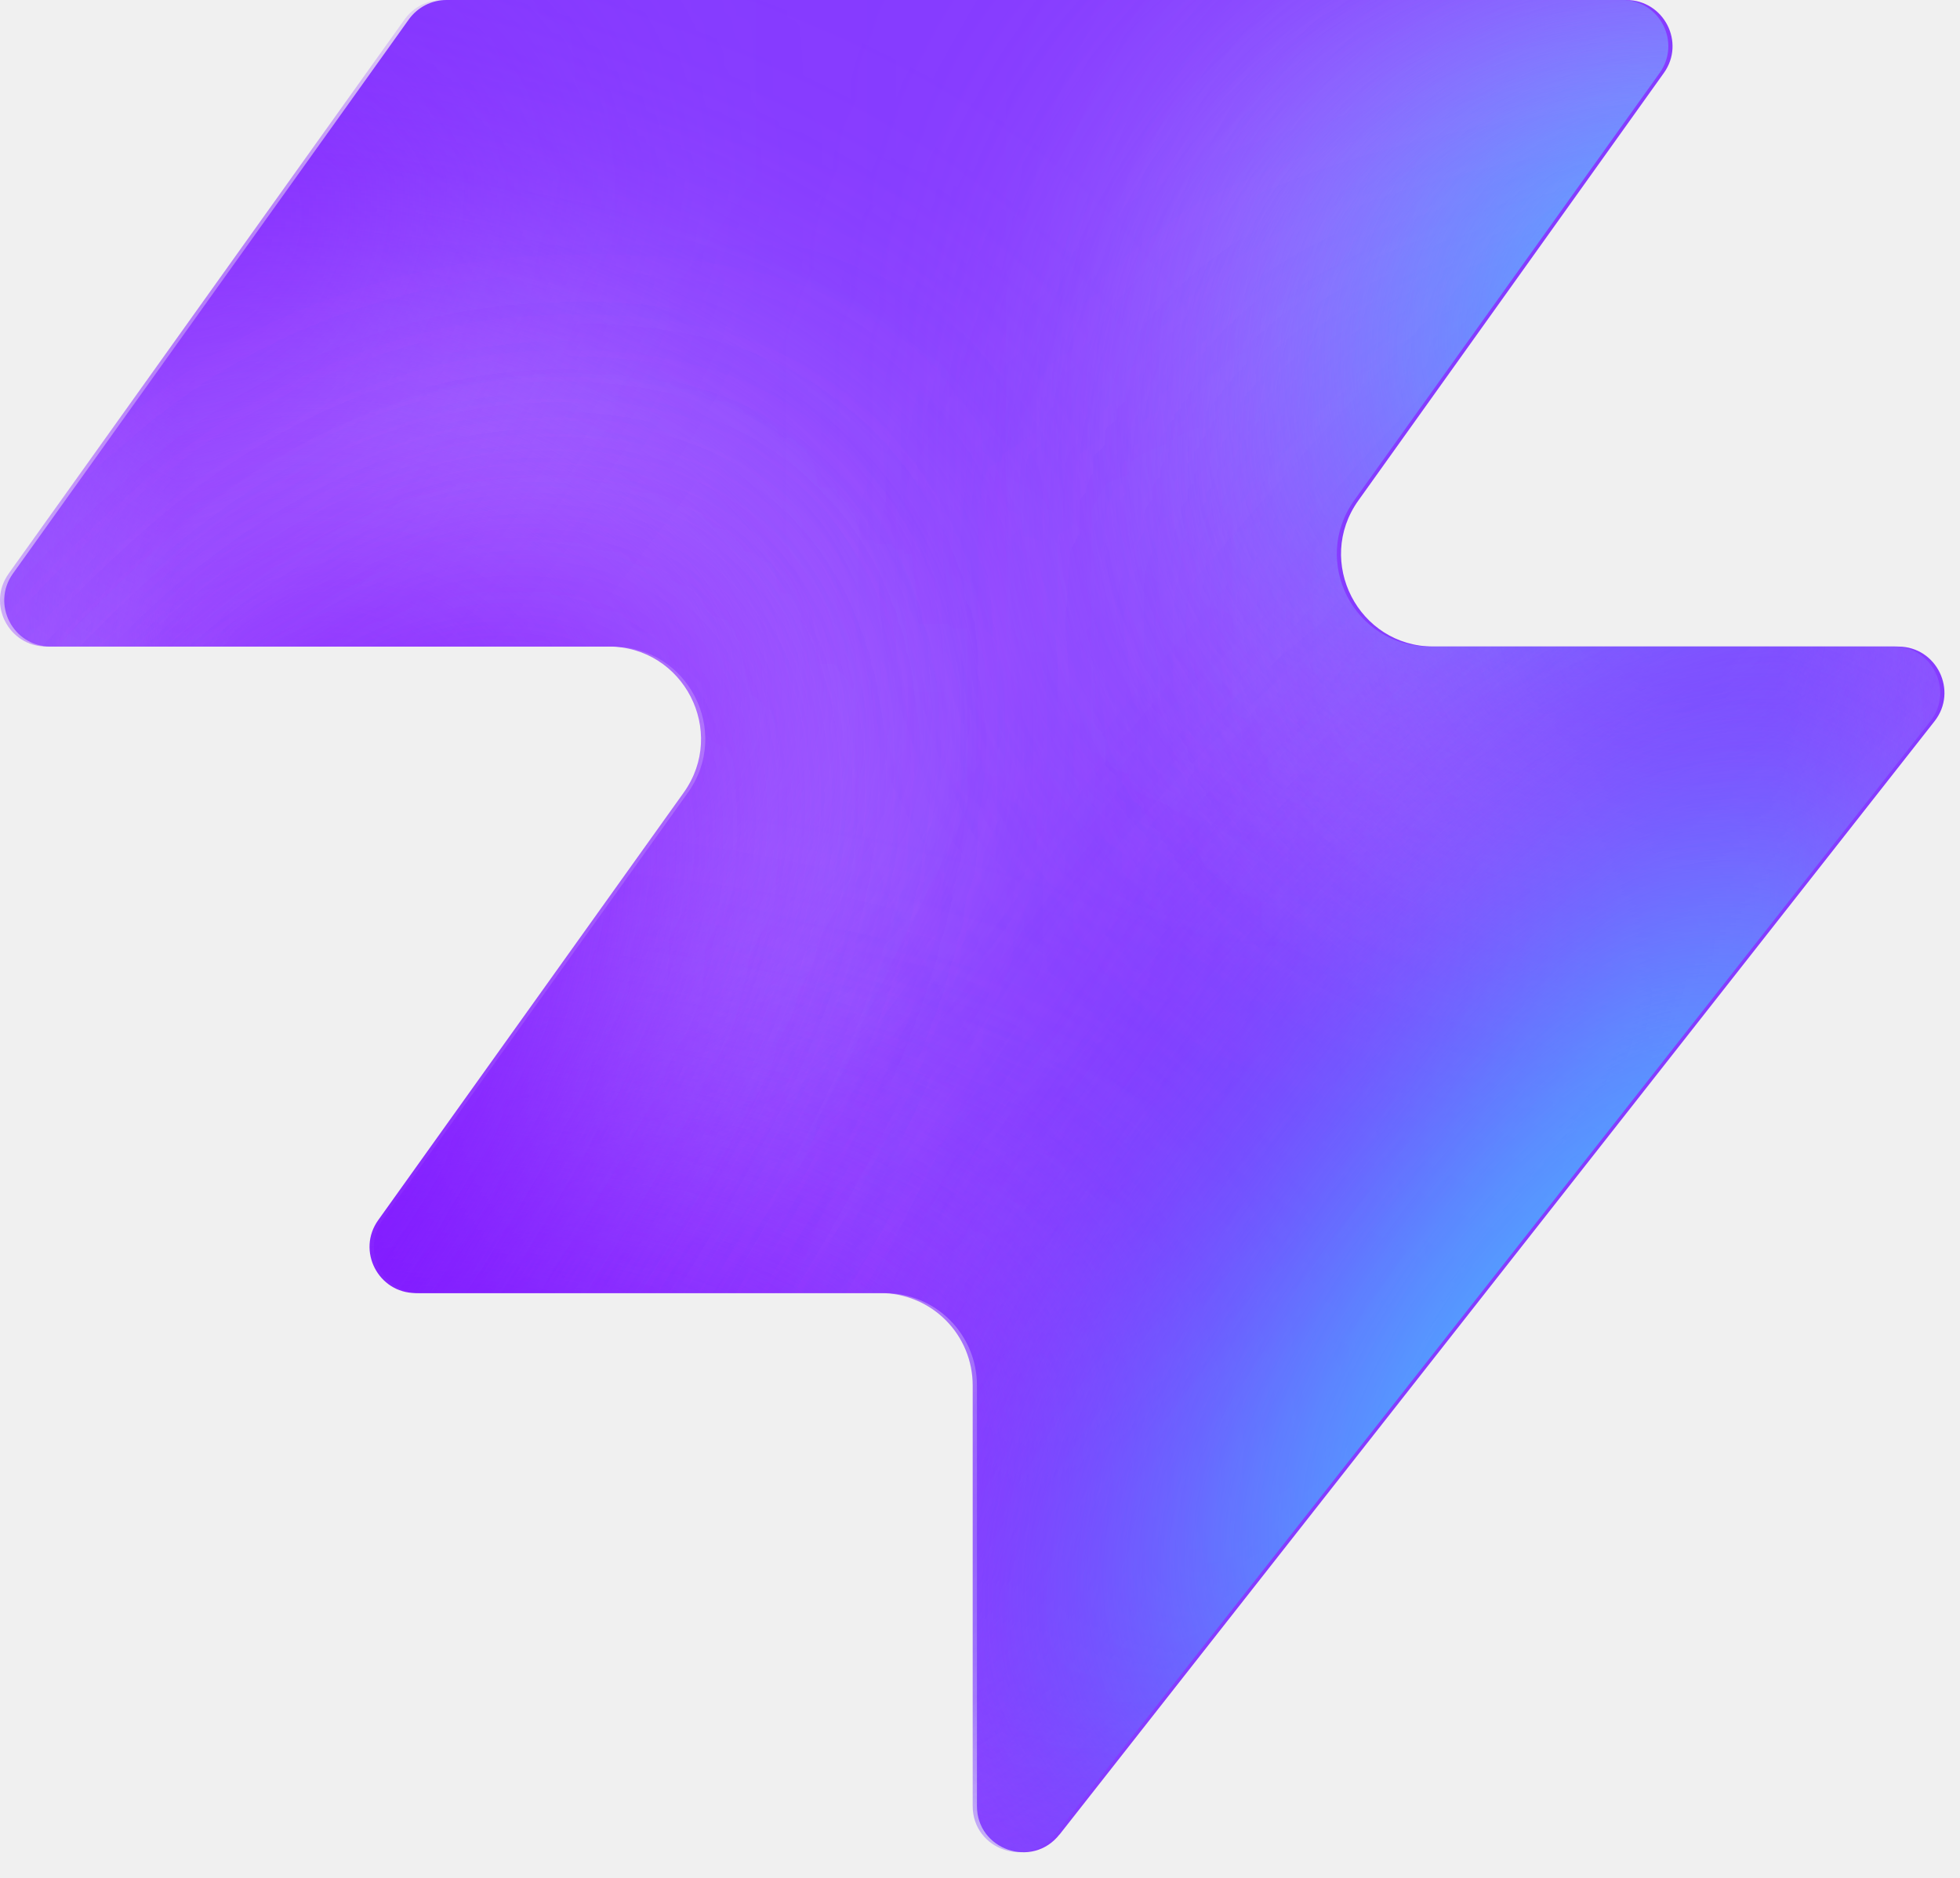
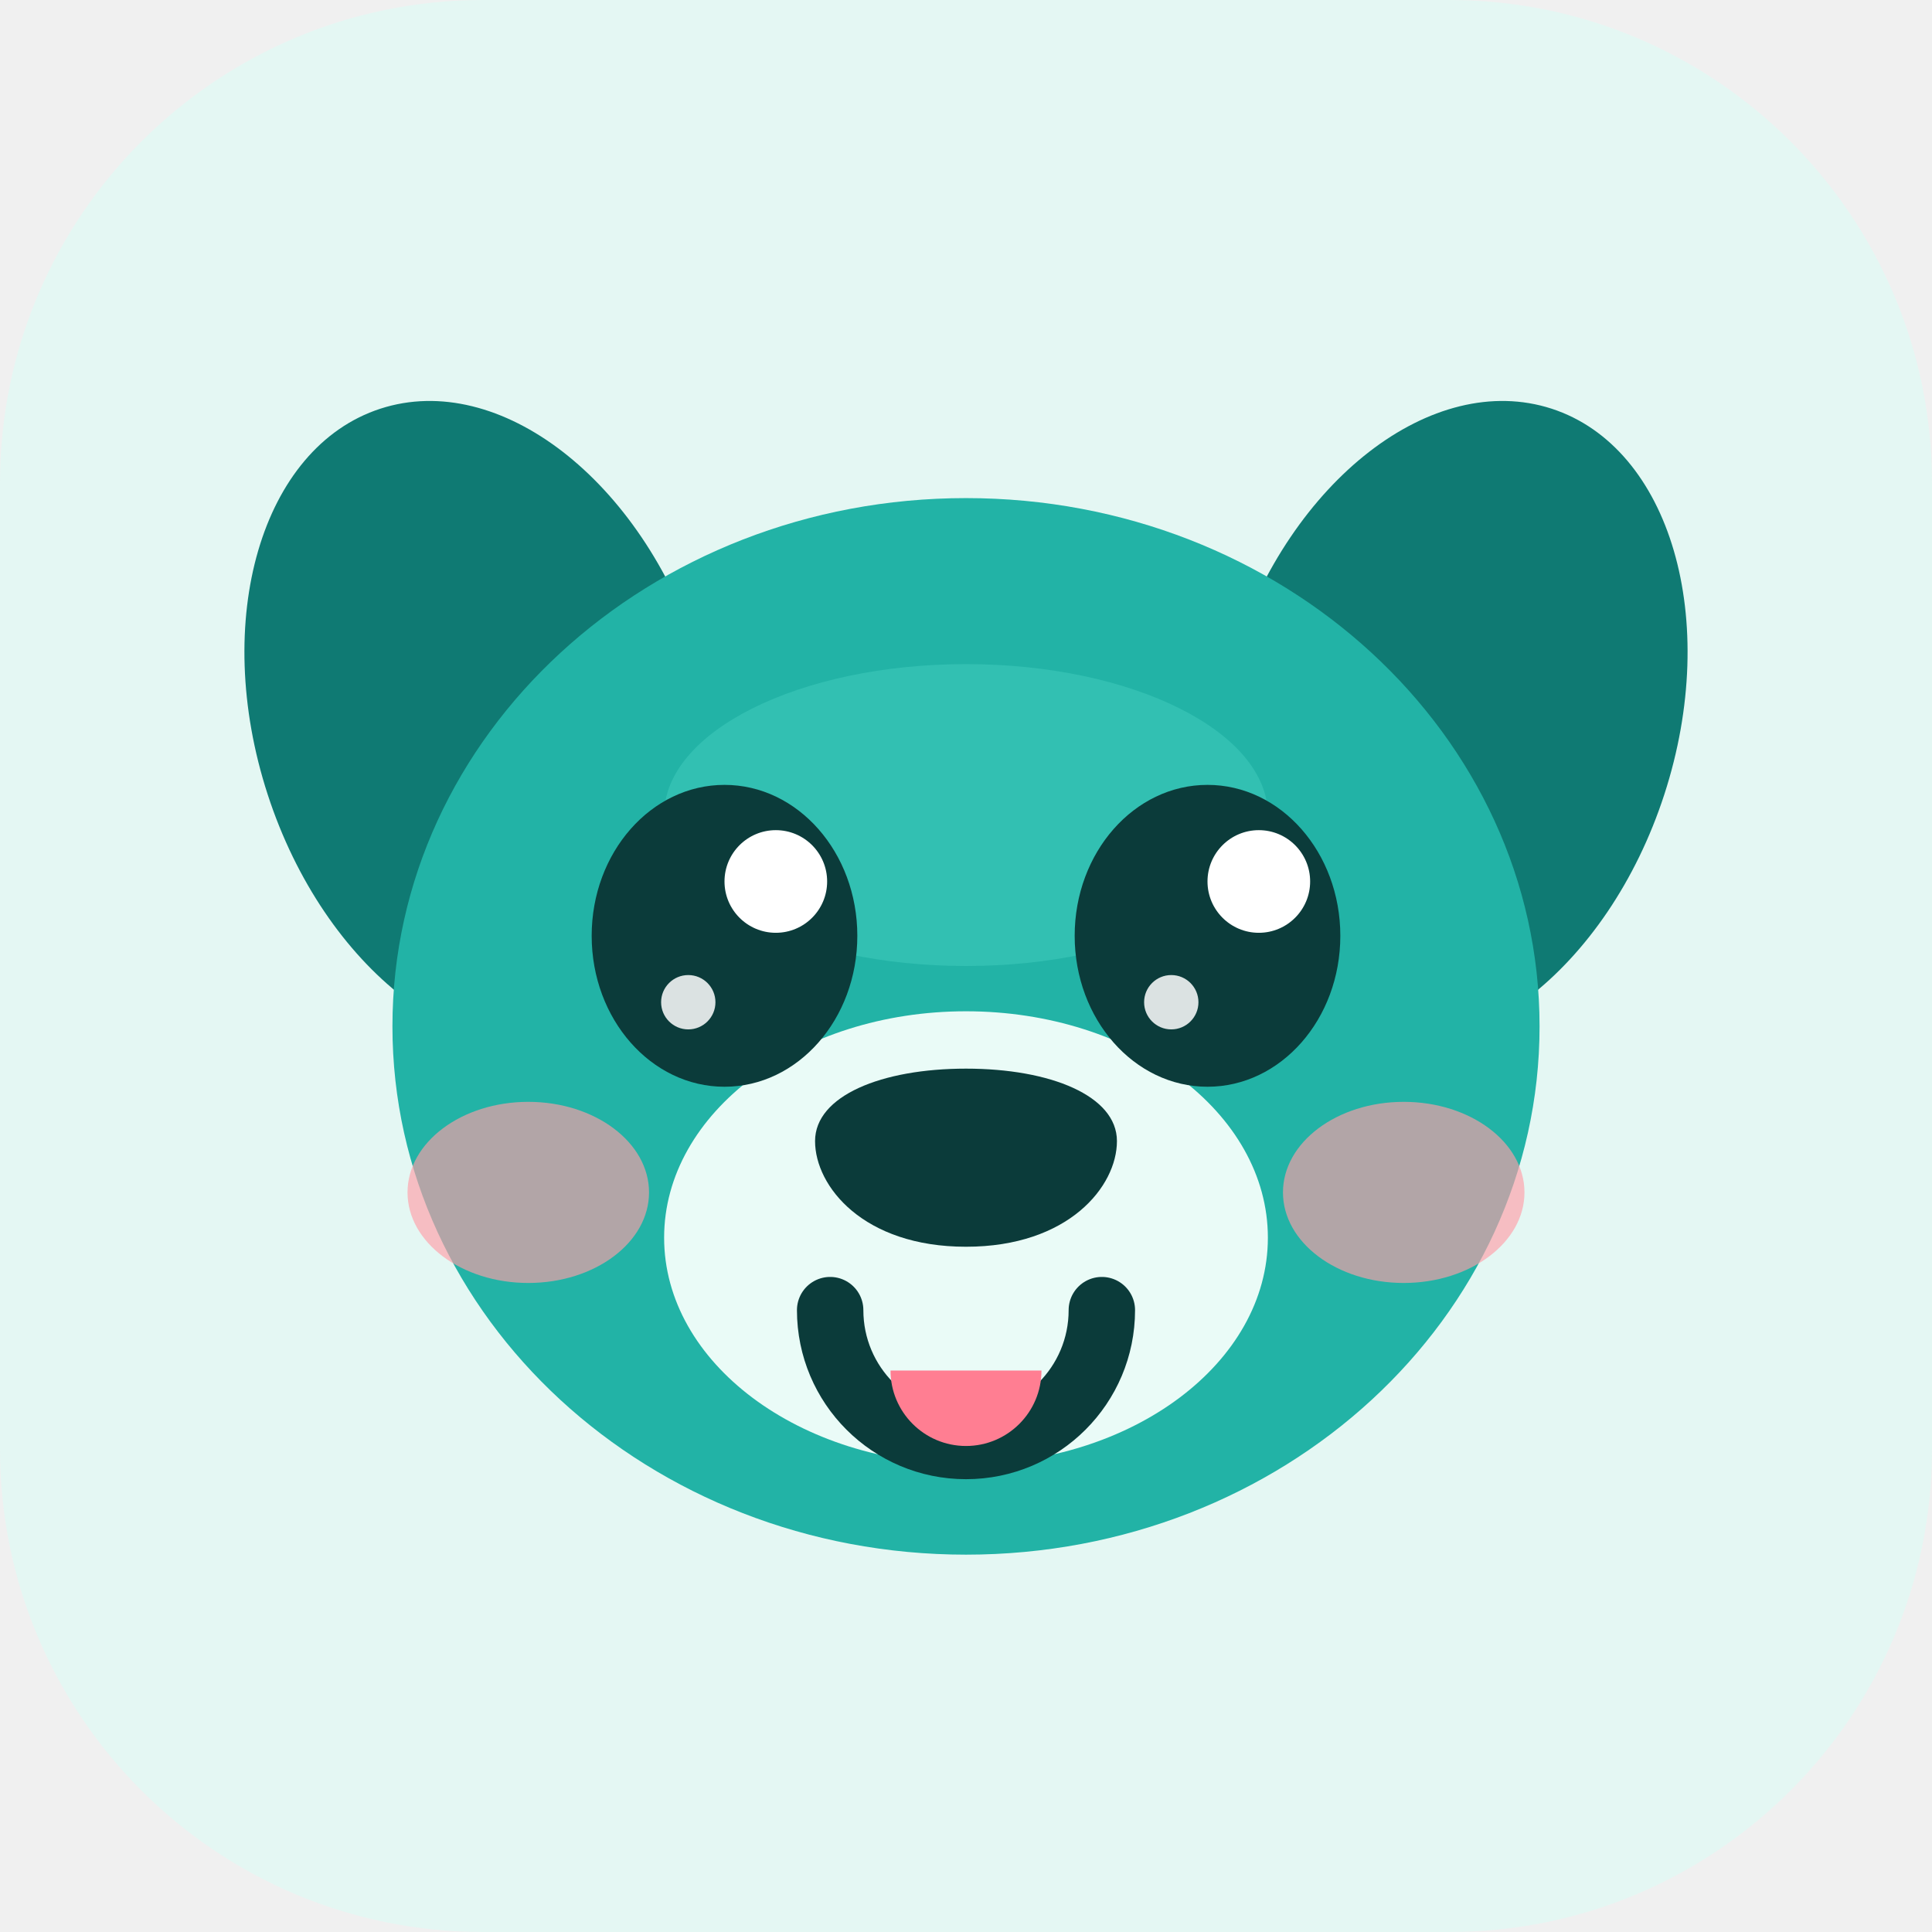
- <svg xmlns="http://www.w3.org/2000/svg" width="48" height="46" fill="none" viewBox="0 0 48 46">
-   <path fill="#863bff" d="M25.946 44.938c-.664.845-2.021.375-2.021-.698V33.937a2.26 2.26 0 0 0-2.262-2.262H10.287c-.92 0-1.456-1.04-.92-1.788l7.48-10.471c1.07-1.497 0-3.578-1.842-3.578H1.237c-.92 0-1.456-1.04-.92-1.788L10.013.474c.214-.297.556-.474.92-.474h28.894c.92 0 1.456 1.04.92 1.788l-7.48 10.471c-1.07 1.498 0 3.579 1.842 3.579h11.377c.943 0 1.473 1.088.89 1.83L25.947 44.94z" style="fill:#863bff;fill:color(display-p3 .525 .23 1);fill-opacity:1" />
-   <mask id="a" width="48" height="46" x="0" y="0" maskUnits="userSpaceOnUse" style="mask-type:alpha">
-     <path fill="#000" d="M25.842 44.938c-.664.844-2.021.375-2.021-.698V33.937a2.26 2.26 0 0 0-2.262-2.262H10.183c-.92 0-1.456-1.04-.92-1.788l7.48-10.471c1.07-1.498 0-3.579-1.842-3.579H1.133c-.92 0-1.456-1.04-.92-1.787L9.91.473c.214-.297.556-.474.92-.474h28.894c.92 0 1.456 1.04.92 1.788l-7.48 10.471c-1.07 1.498 0 3.578 1.842 3.578h11.377c.943 0 1.473 1.088.89 1.832L25.843 44.94z" style="fill:#000;fill-opacity:1" />
-   </mask>
-   <g mask="url(#a)">
-     <g filter="url(#b)">
-       <ellipse cx="5.508" cy="14.704" fill="#ede6ff" rx="5.508" ry="14.704" style="fill:#ede6ff;fill:color(display-p3 .927 .903 1);fill-opacity:1" transform="matrix(.00324 1 1 -.00324 -4.47 31.516)" />
-     </g>
-     <g filter="url(#c)">
-       <ellipse cx="10.399" cy="29.851" fill="#ede6ff" rx="10.399" ry="29.851" style="fill:#ede6ff;fill:color(display-p3 .927 .903 1);fill-opacity:1" transform="matrix(.00324 1 1 -.00324 -39.328 7.883)" />
-     </g>
-     <g filter="url(#d)">
-       <ellipse cx="5.508" cy="30.487" fill="#7e14ff" rx="5.508" ry="30.487" style="fill:#7e14ff;fill:color(display-p3 .492 .077 1);fill-opacity:1" transform="rotate(89.814 -25.913 -14.639)scale(1 -1)" />
-     </g>
-     <g filter="url(#e)">
-       <ellipse cx="5.508" cy="30.599" fill="#7e14ff" rx="5.508" ry="30.599" style="fill:#7e14ff;fill:color(display-p3 .492 .077 1);fill-opacity:1" transform="rotate(89.814 -32.644 -3.334)scale(1 -1)" />
-     </g>
-     <g filter="url(#f)">
-       <ellipse cx="5.508" cy="30.599" fill="#7e14ff" rx="5.508" ry="30.599" style="fill:#7e14ff;fill:color(display-p3 .492 .077 1);fill-opacity:1" transform="matrix(.00324 1 1 -.00324 -34.34 30.47)" />
-     </g>
-     <g filter="url(#g)">
-       <ellipse cx="14.072" cy="22.078" fill="#ede6ff" rx="14.072" ry="22.078" style="fill:#ede6ff;fill:color(display-p3 .927 .903 1);fill-opacity:1" transform="rotate(93.35 24.506 48.493)scale(-1 1)" />
-     </g>
-     <g filter="url(#h)">
-       <ellipse cx="3.47" cy="21.501" fill="#7e14ff" rx="3.47" ry="21.501" style="fill:#7e14ff;fill:color(display-p3 .492 .077 1);fill-opacity:1" transform="rotate(89.009 28.708 47.59)scale(-1 1)" />
-     </g>
-     <g filter="url(#i)">
-       <ellipse cx="3.47" cy="21.501" fill="#7e14ff" rx="3.47" ry="21.501" style="fill:#7e14ff;fill:color(display-p3 .492 .077 1);fill-opacity:1" transform="rotate(89.009 28.708 47.59)scale(-1 1)" />
-     </g>
-     <g filter="url(#j)">
-       <ellipse cx=".387" cy="8.972" fill="#7e14ff" rx="4.407" ry="29.108" style="fill:#7e14ff;fill:color(display-p3 .492 .077 1);fill-opacity:1" transform="rotate(39.51 .387 8.972)" />
-     </g>
-     <g filter="url(#k)">
-       <ellipse cx="47.523" cy="-6.092" fill="#7e14ff" rx="4.407" ry="29.108" style="fill:#7e14ff;fill:color(display-p3 .492 .077 1);fill-opacity:1" transform="rotate(37.892 47.523 -6.092)" />
-     </g>
-     <g filter="url(#l)">
-       <ellipse cx="41.412" cy="6.333" fill="#47bfff" rx="5.971" ry="9.665" style="fill:#47bfff;fill:color(display-p3 .28 .748 1);fill-opacity:1" transform="rotate(37.892 41.412 6.333)" />
-     </g>
-     <g filter="url(#m)">
-       <ellipse cx="-1.879" cy="38.332" fill="#7e14ff" rx="4.407" ry="29.108" style="fill:#7e14ff;fill:color(display-p3 .492 .077 1);fill-opacity:1" transform="rotate(37.892 -1.88 38.332)" />
-     </g>
-     <g filter="url(#n)">
-       <ellipse cx="-1.879" cy="38.332" fill="#7e14ff" rx="4.407" ry="29.108" style="fill:#7e14ff;fill:color(display-p3 .492 .077 1);fill-opacity:1" transform="rotate(37.892 -1.88 38.332)" />
-     </g>
-     <g filter="url(#o)">
-       <ellipse cx="35.651" cy="29.907" fill="#7e14ff" rx="4.407" ry="29.108" style="fill:#7e14ff;fill:color(display-p3 .492 .077 1);fill-opacity:1" transform="rotate(37.892 35.651 29.907)" />
-     </g>
-     <g filter="url(#p)">
-       <ellipse cx="38.418" cy="32.4" fill="#47bfff" rx="5.971" ry="15.297" style="fill:#47bfff;fill:color(display-p3 .28 .748 1);fill-opacity:1" transform="rotate(37.892 38.418 32.4)" />
-     </g>
-   </g>
-   <defs>
-     <filter id="b" width="60.045" height="41.654" x="-19.77" y="16.149" color-interpolation-filters="sRGB" filterUnits="userSpaceOnUse">
-       <feFlood flood-opacity="0" result="BackgroundImageFix" />
-       <feBlend in="SourceGraphic" in2="BackgroundImageFix" result="shape" />
-       <feGaussianBlur result="effect1_foregroundBlur_2002_17158" stdDeviation="7.659" />
-     </filter>
-     <filter id="c" width="90.34" height="51.437" x="-54.613" y="-7.533" color-interpolation-filters="sRGB" filterUnits="userSpaceOnUse">
-       <feFlood flood-opacity="0" result="BackgroundImageFix" />
-       <feBlend in="SourceGraphic" in2="BackgroundImageFix" result="shape" />
-       <feGaussianBlur result="effect1_foregroundBlur_2002_17158" stdDeviation="7.659" />
-     </filter>
-     <filter id="d" width="79.355" height="29.4" x="-49.64" y="2.03" color-interpolation-filters="sRGB" filterUnits="userSpaceOnUse">
-       <feFlood flood-opacity="0" result="BackgroundImageFix" />
-       <feBlend in="SourceGraphic" in2="BackgroundImageFix" result="shape" />
-       <feGaussianBlur result="effect1_foregroundBlur_2002_17158" stdDeviation="4.596" />
-     </filter>
-     <filter id="e" width="79.579" height="29.4" x="-45.045" y="20.029" color-interpolation-filters="sRGB" filterUnits="userSpaceOnUse">
-       <feFlood flood-opacity="0" result="BackgroundImageFix" />
-       <feBlend in="SourceGraphic" in2="BackgroundImageFix" result="shape" />
-       <feGaussianBlur result="effect1_foregroundBlur_2002_17158" stdDeviation="4.596" />
-     </filter>
-     <filter id="f" width="79.579" height="29.4" x="-43.513" y="21.178" color-interpolation-filters="sRGB" filterUnits="userSpaceOnUse">
-       <feFlood flood-opacity="0" result="BackgroundImageFix" />
-       <feBlend in="SourceGraphic" in2="BackgroundImageFix" result="shape" />
-       <feGaussianBlur result="effect1_foregroundBlur_2002_17158" stdDeviation="4.596" />
-     </filter>
-     <filter id="g" width="74.749" height="58.852" x="15.756" y="-17.901" color-interpolation-filters="sRGB" filterUnits="userSpaceOnUse">
-       <feFlood flood-opacity="0" result="BackgroundImageFix" />
-       <feBlend in="SourceGraphic" in2="BackgroundImageFix" result="shape" />
-       <feGaussianBlur result="effect1_foregroundBlur_2002_17158" stdDeviation="7.659" />
-     </filter>
-     <filter id="h" width="61.377" height="25.362" x="23.548" y="2.284" color-interpolation-filters="sRGB" filterUnits="userSpaceOnUse">
-       <feFlood flood-opacity="0" result="BackgroundImageFix" />
-       <feBlend in="SourceGraphic" in2="BackgroundImageFix" result="shape" />
-       <feGaussianBlur result="effect1_foregroundBlur_2002_17158" stdDeviation="4.596" />
-     </filter>
-     <filter id="i" width="61.377" height="25.362" x="23.548" y="2.284" color-interpolation-filters="sRGB" filterUnits="userSpaceOnUse">
-       <feFlood flood-opacity="0" result="BackgroundImageFix" />
-       <feBlend in="SourceGraphic" in2="BackgroundImageFix" result="shape" />
-       <feGaussianBlur result="effect1_foregroundBlur_2002_17158" stdDeviation="4.596" />
-     </filter>
-     <filter id="j" width="56.045" height="63.649" x="-27.636" y="-22.853" color-interpolation-filters="sRGB" filterUnits="userSpaceOnUse">
-       <feFlood flood-opacity="0" result="BackgroundImageFix" />
-       <feBlend in="SourceGraphic" in2="BackgroundImageFix" result="shape" />
-       <feGaussianBlur result="effect1_foregroundBlur_2002_17158" stdDeviation="4.596" />
-     </filter>
-     <filter id="k" width="54.814" height="64.646" x="20.116" y="-38.415" color-interpolation-filters="sRGB" filterUnits="userSpaceOnUse">
-       <feFlood flood-opacity="0" result="BackgroundImageFix" />
-       <feBlend in="SourceGraphic" in2="BackgroundImageFix" result="shape" />
-       <feGaussianBlur result="effect1_foregroundBlur_2002_17158" stdDeviation="4.596" />
-     </filter>
-     <filter id="l" width="33.541" height="35.313" x="24.641" y="-11.323" color-interpolation-filters="sRGB" filterUnits="userSpaceOnUse">
-       <feFlood flood-opacity="0" result="BackgroundImageFix" />
-       <feBlend in="SourceGraphic" in2="BackgroundImageFix" result="shape" />
-       <feGaussianBlur result="effect1_foregroundBlur_2002_17158" stdDeviation="4.596" />
-     </filter>
-     <filter id="m" width="54.814" height="64.646" x="-29.286" y="6.009" color-interpolation-filters="sRGB" filterUnits="userSpaceOnUse">
-       <feFlood flood-opacity="0" result="BackgroundImageFix" />
-       <feBlend in="SourceGraphic" in2="BackgroundImageFix" result="shape" />
-       <feGaussianBlur result="effect1_foregroundBlur_2002_17158" stdDeviation="4.596" />
-     </filter>
-     <filter id="n" width="54.814" height="64.646" x="-29.286" y="6.009" color-interpolation-filters="sRGB" filterUnits="userSpaceOnUse">
-       <feFlood flood-opacity="0" result="BackgroundImageFix" />
-       <feBlend in="SourceGraphic" in2="BackgroundImageFix" result="shape" />
-       <feGaussianBlur result="effect1_foregroundBlur_2002_17158" stdDeviation="4.596" />
-     </filter>
-     <filter id="o" width="54.814" height="64.646" x="8.244" y="-2.416" color-interpolation-filters="sRGB" filterUnits="userSpaceOnUse">
-       <feFlood flood-opacity="0" result="BackgroundImageFix" />
-       <feBlend in="SourceGraphic" in2="BackgroundImageFix" result="shape" />
-       <feGaussianBlur result="effect1_foregroundBlur_2002_17158" stdDeviation="4.596" />
-     </filter>
-     <filter id="p" width="39.409" height="43.623" x="18.713" y="10.588" color-interpolation-filters="sRGB" filterUnits="userSpaceOnUse">
-       <feFlood flood-opacity="0" result="BackgroundImageFix" />
-       <feBlend in="SourceGraphic" in2="BackgroundImageFix" result="shape" />
-       <feGaussianBlur result="effect1_foregroundBlur_2002_17158" stdDeviation="4.596" />
-     </filter>
-   </defs>
+ <svg xmlns="http://www.w3.org/2000/svg" viewBox="0 0 64 64" width="64" height="64">
+   <rect width="64" height="64" rx="16" fill="#E4F7F3" />
+   <ellipse cx="16" cy="24" rx="7.5" ry="11" transform="rotate(-18 16 24)" fill="#0F7A73" />
+   <ellipse cx="48" cy="24" rx="7.5" ry="11" transform="rotate(18 48 24)" fill="#0F7A73" />
+   <ellipse cx="32" cy="34" rx="19" ry="17.5" fill="#22B3A6" />
+   <ellipse cx="32" cy="27" rx="10" ry="5" fill="#3FCBBC" opacity=".55" />
+   <ellipse cx="17.5" cy="39.5" rx="4" ry="3" fill="#FF9EA8" opacity=".65" />
+   <ellipse cx="46.5" cy="39.5" rx="4" ry="3" fill="#FF9EA8" opacity=".65" />
+   <ellipse cx="32" cy="41" rx="10" ry="7.5" fill="#EAFBF7" />
+   <ellipse cx="24" cy="31" rx="4.4" ry="5" fill="#0B3B3A" />
+   <ellipse cx="40" cy="31" rx="4.4" ry="5" fill="#0B3B3A" />
+   <circle cx="25.7" cy="29.2" r="1.7" fill="#fff" />
+   <circle cx="41.7" cy="29.2" r="1.7" fill="#fff" />
+   <circle cx="22.8" cy="33.2" r=".9" fill="#fff" opacity=".85" />
+   <circle cx="38.8" cy="33.2" r=".9" fill="#fff" opacity=".85" />
+   <path d="M32 41.3 c-3.4 0-5-2-5-3.5 0-1.5 2.2-2.4 5-2.4 s5 .9 5 2.4 c0 1.5-1.6 3.5-5 3.5z" fill="#0B3B3A" />
+   <path d="M27.5 43.4 a4.5 4.5 0 0 0 9 0" stroke="#0B3B3A" stroke-width="2.2" fill="none" stroke-linecap="round" />
+   <path d="M29.5 45.4 h5 a2.5 2.5 0 0 1 -5 0z" fill="#FF7E92" />
</svg>
